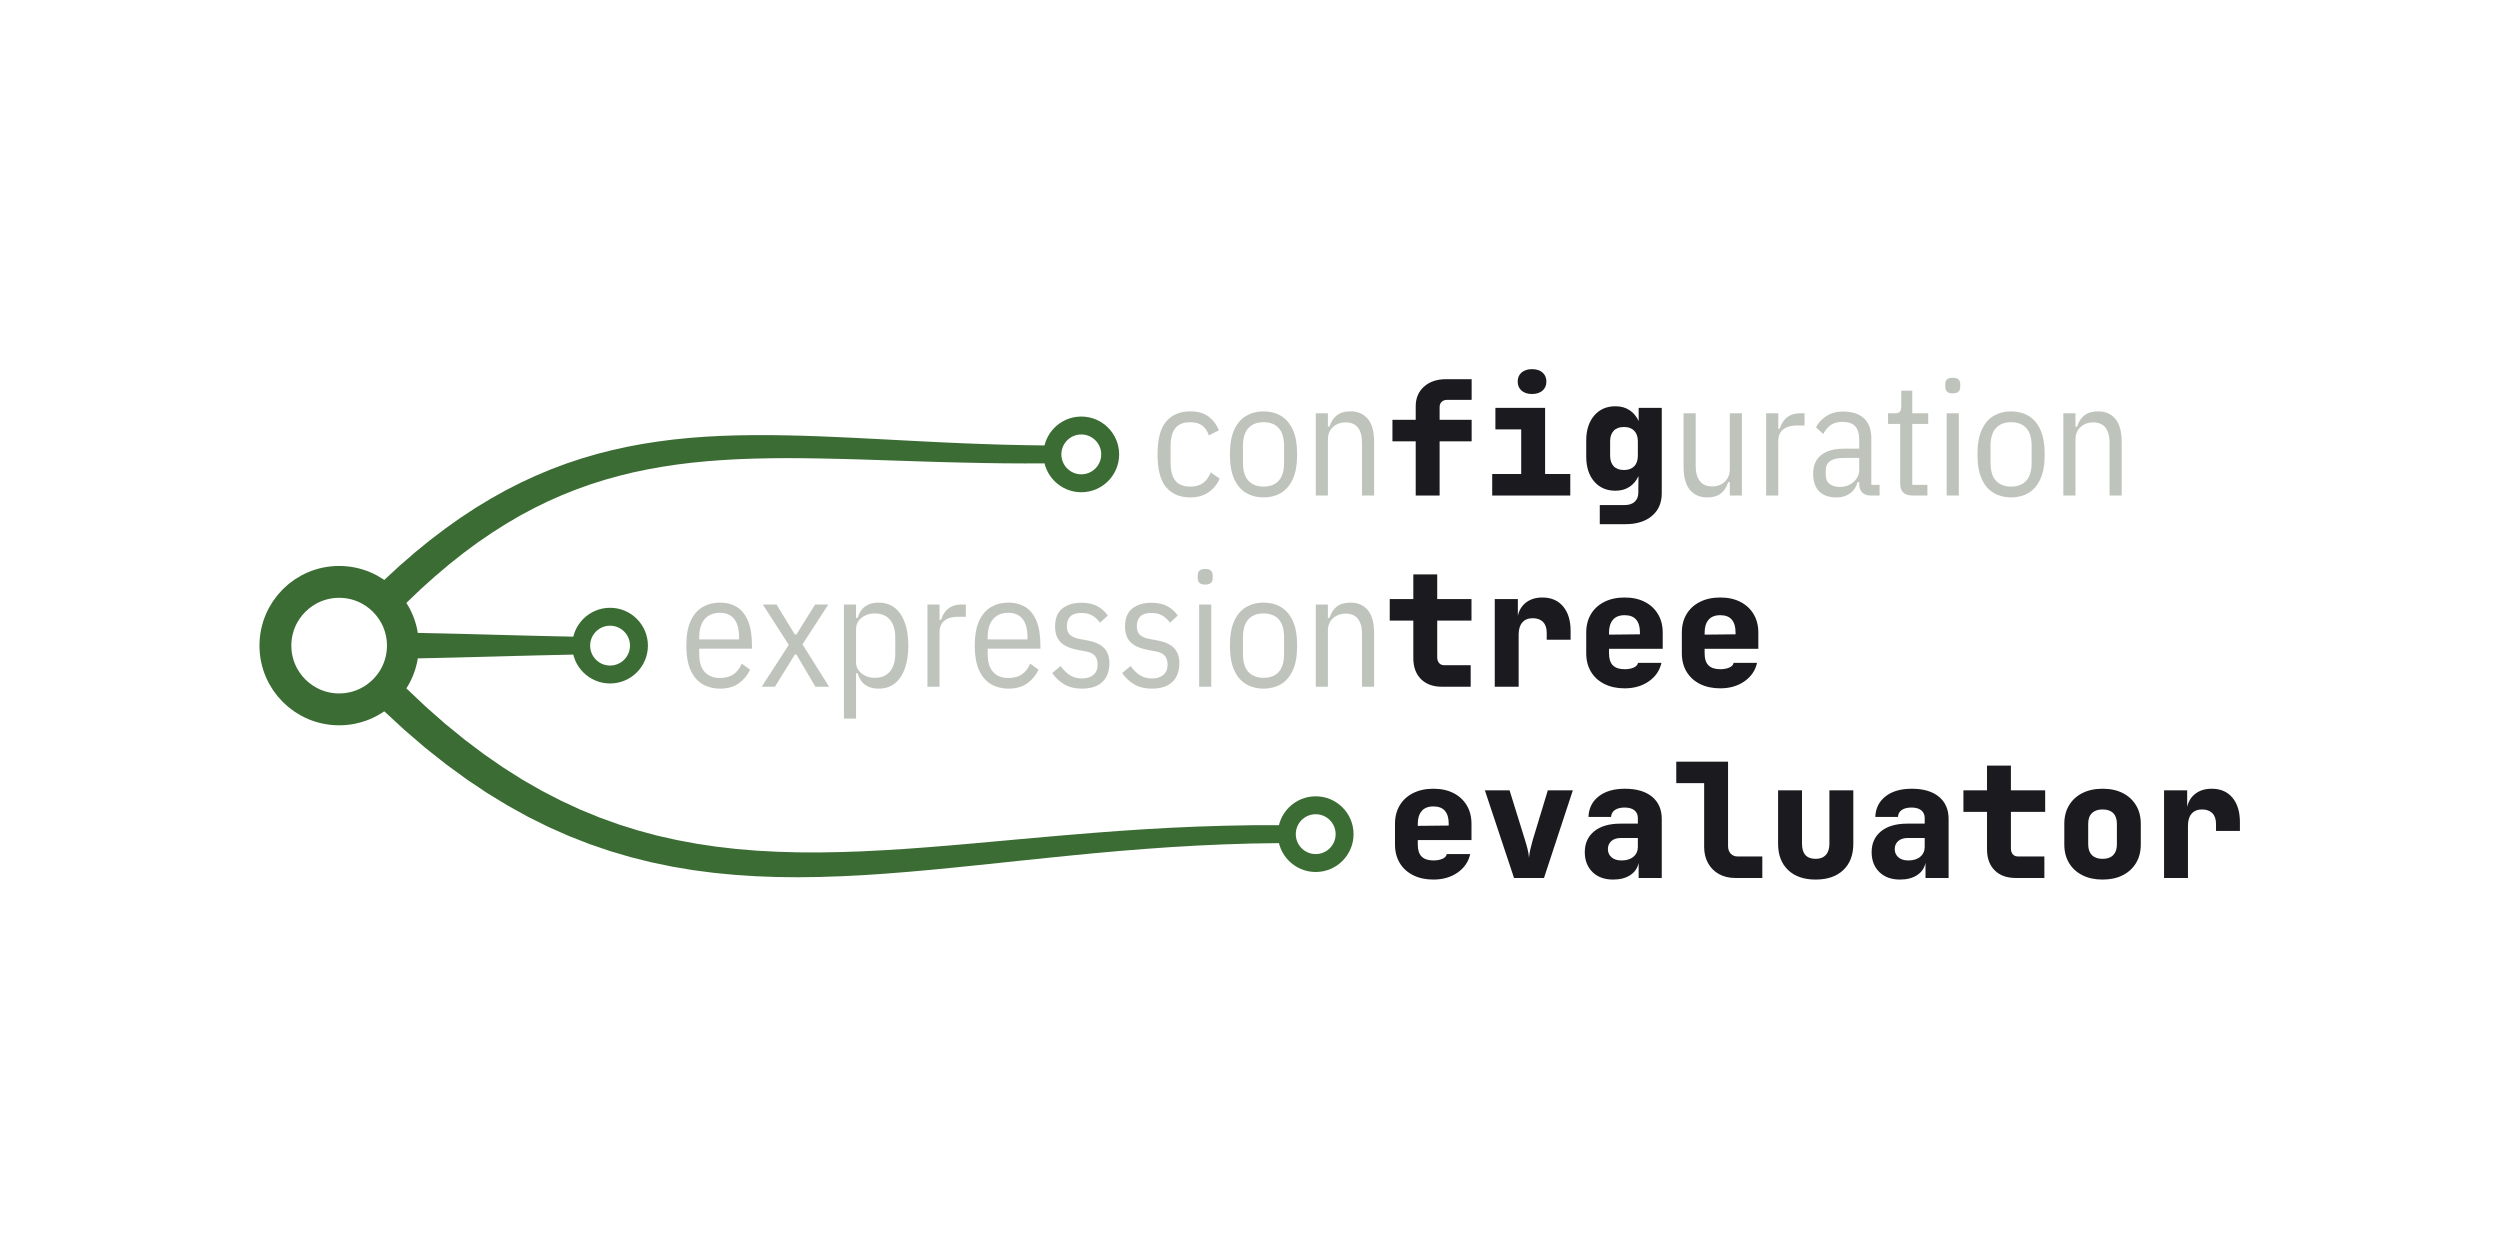
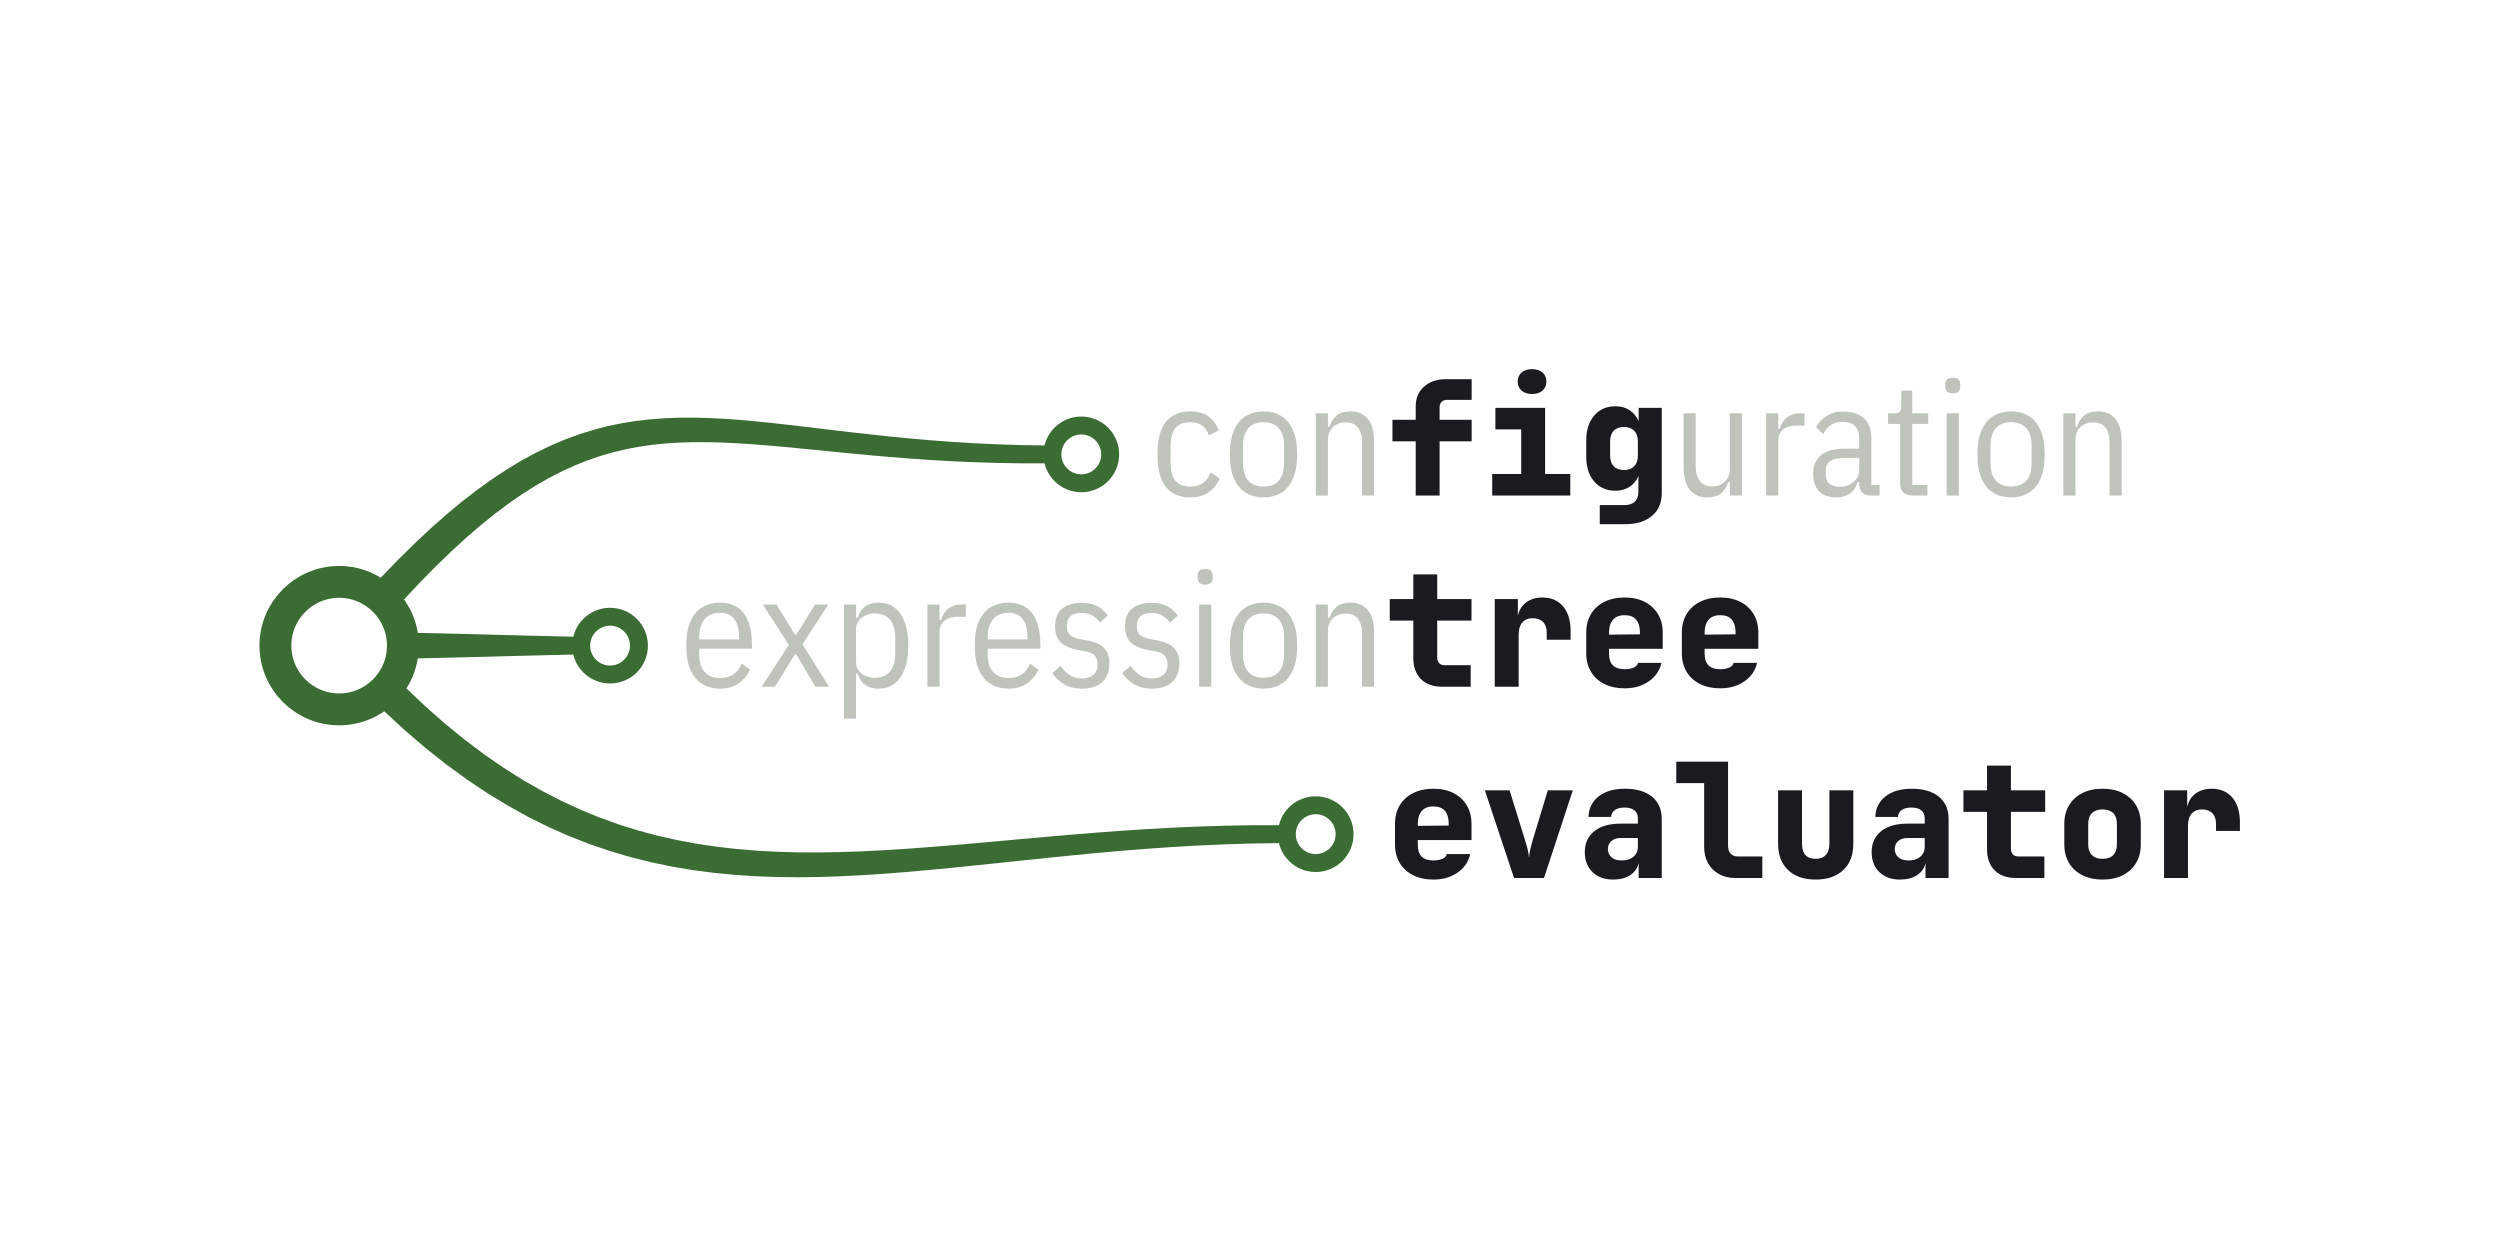
<svg xmlns="http://www.w3.org/2000/svg" viewBox="0 0 1280 640" width="1280" height="640">
  <rect width="1280" height="640" fill="#ffffff" />
  <g transform="translate(-106.58 172.11) scale(2.0398)">
    <g fill="#3b6c34" color="#3b6c34">
      <g class="arms">
        <path d="M156.88,80.88L158.05,80.86L159.19,80.83L160.31,80.81L161.4,80.79L162.47,80.76L163.51,80.74L164.53,80.71L165.54,80.69L166.53,80.67L167.5,80.64L168.45,80.62L169.39,80.59L170.32,80.57L171.24,80.55L172.16,80.52L173.06,80.5L173.96,80.48L174.85,80.45L175.74,80.43L176.63,80.41L177.52,80.38L178.41,80.36L179.3,80.33L180.2,80.31L181.1,80.29L182.02,80.26L182.94,80.24L183.87,80.22L184.81,80.19L185.76,80.17L186.73,80.14L187.72,80.12L188.73,80.1L189.75,80.07L190.79,80.05L191.86,80.03L192.95,80L194.07,79.98L195.21,79.95L196.38,79.93L196.38,75.43L195.21,75.41L194.07,75.38L192.95,75.36L191.86,75.34L190.79,75.31L189.75,75.29L188.73,75.26L187.72,75.24L186.73,75.22L185.76,75.19L184.81,75.17L183.87,75.15L182.94,75.12L182.02,75.1L181.1,75.07L180.2,75.05L179.3,75.03L178.41,75L177.52,74.98L176.63,74.96L175.74,74.93L174.85,74.91L173.96,74.88L173.06,74.86L172.16,74.84L171.24,74.81L170.32,74.79L169.39,74.76L168.45,74.74L167.5,74.72L166.53,74.69L165.54,74.67L164.53,74.65L163.51,74.62L162.47,74.6L161.4,74.58L160.31,74.55L159.19,74.53L158.05,74.5L156.88,74.48Z" />
-         <path d="M154.19,67.01L157.84,63.52L161.46,60.27L165.06,57.23L168.63,54.4L172.18,51.78L175.72,49.36L179.25,47.12L182.76,45.06L186.28,43.18L189.79,41.46L193.32,39.9L196.85,38.49L200.39,37.22L203.96,36.09L207.54,35.09L211.16,34.2L214.8,33.44L218.48,32.78L222.2,32.22L225.96,31.76L229.77,31.39L233.62,31.1L237.53,30.88L241.49,30.74L245.51,30.65L249.59,30.62L253.73,30.64L257.94,30.7L262.22,30.79L266.57,30.9L271,31.04L275.5,31.19L280.08,31.34L284.75,31.49L289.5,31.63L294.34,31.75L299.28,31.85L304.31,31.92L309.43,31.95L314.66,31.93L314.66,27.43L309.48,27.36L304.39,27.25L299.4,27.09L294.5,26.91L289.68,26.7L284.95,26.47L280.3,26.23L275.72,25.99L271.22,25.76L266.78,25.53L262.41,25.33L258.1,25.15L253.84,25L249.64,24.9L245.49,24.84L241.39,24.84L237.32,24.9L233.3,25.03L229.31,25.24L225.35,25.54L221.42,25.93L217.52,26.43L213.64,27.03L209.77,27.75L205.93,28.6L202.1,29.57L198.28,30.69L194.46,31.96L190.66,33.38L186.86,34.97L183.06,36.72L179.27,38.65L175.47,40.77L171.67,43.07L167.86,45.57L164.04,48.28L160.21,51.19L156.37,54.32L152.51,57.67L148.63,61.26Z" />
+         <path d="M153.6,66.15L157.73,61.75L161.73,57.69L165.62,53.93L169.4,50.48L173.07,47.32L176.66,44.44L180.16,41.83L183.59,39.47L186.96,37.36L190.27,35.48L193.53,33.81L196.77,32.35L199.98,31.08L203.18,30L206.38,29.09L209.59,28.33L212.83,27.73L216.1,27.26L219.42,26.93L222.79,26.72L226.23,26.61L229.74,26.61L233.34,26.7L237.02,26.87L240.8,27.11L244.69,27.41L248.69,27.76L252.82,28.16L257.07,28.58L261.46,29.01L266,29.46L270.68,29.9L275.53,30.32L280.55,30.72L285.74,31.08L291.12,31.39L296.7,31.64L302.47,31.82L308.46,31.92L314.66,31.93L314.66,27.43L308.53,27.34L302.62,27.15L296.92,26.89L291.41,26.55L286.1,26.16L280.97,25.71L276,25.23L271.2,24.72L266.55,24.2L262.04,23.67L257.67,23.15L253.41,22.64L249.27,22.16L245.23,21.71L241.28,21.32L237.42,20.98L233.62,20.72L229.89,20.54L226.22,20.45L222.58,20.47L218.98,20.61L215.41,20.88L211.86,21.29L208.32,21.86L204.78,22.59L201.25,23.51L197.7,24.61L194.14,25.92L190.56,27.43L186.96,29.16L183.32,31.13L179.65,33.33L175.92,35.78L172.14,38.49L168.29,41.46L164.37,44.71L160.37,48.25L156.27,52.09L152.07,56.23L147.75,60.69Z" />
        <path d="M148.63,94.1L153.84,98.9L159.02,103.35L164.2,107.45L169.36,111.22L174.51,114.67L179.65,117.8L184.79,120.65L189.93,123.2L195.08,125.48L200.22,127.49L205.38,129.25L210.54,130.77L215.71,132.06L220.9,133.14L226.11,134.02L231.33,134.7L236.58,135.21L241.85,135.56L247.16,135.76L252.5,135.82L257.88,135.75L263.31,135.57L268.78,135.3L274.3,134.93L279.88,134.49L285.52,133.99L291.23,133.44L297.01,132.85L302.87,132.24L308.8,131.61L314.82,130.99L320.92,130.37L327.12,129.77L333.42,129.21L339.82,128.7L346.33,128.24L352.94,127.86L359.67,127.56L366.52,127.35L373.5,127.25L373.5,122.75L366.45,122.76L359.53,122.89L352.73,123.1L346.05,123.4L339.48,123.77L333.03,124.2L326.69,124.68L320.45,125.19L314.31,125.72L308.28,126.26L302.33,126.8L296.48,127.33L290.72,127.83L285.04,128.29L279.44,128.7L273.92,129.04L268.47,129.32L263.1,129.5L257.79,129.59L252.55,129.57L247.36,129.42L242.23,129.15L237.16,128.73L232.13,128.15L227.15,127.41L222.2,126.49L217.3,125.39L212.42,124.08L207.56,122.56L202.73,120.82L197.9,118.84L193.09,116.61L188.27,114.13L183.45,111.37L178.63,108.32L173.79,104.98L168.93,101.32L164.04,97.34L159.13,93.02L154.19,88.35Z" />
        <g class="nodes">
          <circle cx="323.66" cy="29.68" r="7.25" fill="none" stroke="currentColor" stroke-width="4.5" />
          <circle cx="205.38" cy="77.68" r="7.25" fill="none" stroke="currentColor" stroke-width="4.5" />
          <circle cx="382.5" cy="125" r="7.25" fill="none" stroke="currentColor" stroke-width="4.5" />
        </g>
        <g class="root">
          <circle cx="137.38" cy="77.68" r="16" fill="none" stroke="currentColor" stroke-width="8" />
        </g>
      </g>
    </g>
    <path fill="#1b1a1f" d="M413.60 40L407.60 40L407.60 26.40L401.76 26.40L401.76 21L407.60 21L407.60 17.60Q407.60 14.52 409.70 12.66Q411.80 10.80 415.20 10.80L415.20 10.80L421.64 10.80L421.64 16L415.40 16Q414.60 16 414.10 16.50Q413.60 17 413.60 17.80L413.60 17.80L413.60 21L421.64 21L421.64 26.40L413.60 26.40L413.60 40ZM446.40 40L426.80 40L426.80 34.60L434.08 34.60L434.08 23.40L427.60 23.40L427.60 18L440.08 18L440.08 34.60L446.40 34.60L446.40 40ZM436.80 14.52L436.80 14.52Q435.16 14.52 434.18 13.68Q433.20 12.84 433.20 11.40L433.20 11.40Q433.20 9.96 434.18 9.12Q435.16 8.28 436.80 8.28L436.80 8.28Q438.44 8.28 439.42 9.12Q440.40 9.96 440.40 11.40L440.40 11.40Q440.40 12.84 439.42 13.68Q438.44 14.52 436.80 14.52ZM460.20 47.20L453.80 47.20L453.80 42.40L460 42.40Q461.68 42.40 462.58 41.56Q463.48 40.72 463.48 39.24L463.48 39.24L463.48 38.40L463.52 35.12Q462.72 36.88 461.24 37.84Q459.76 38.80 457.72 38.80L457.72 38.80Q454.40 38.80 452.40 36.48Q450.40 34.16 450.40 30.20L450.40 30.20L450.40 26.20Q450.40 22.28 452.40 19.94Q454.40 17.60 457.72 17.60L457.72 17.60Q459.80 17.60 461.28 18.58Q462.76 19.56 463.56 21.32L463.56 21.32L463.56 18L469.36 18L469.36 39.44Q469.36 43.04 466.90 45.12Q464.44 47.20 460.20 47.20L460.20 47.20ZM459.88 33.60L459.88 33.60Q461.52 33.60 462.44 32.66Q463.36 31.72 463.36 30L463.36 30L463.36 26.40Q463.36 24.68 462.44 23.74Q461.52 22.80 459.88 22.80L459.88 22.80Q458.20 22.80 457.30 23.74Q456.40 24.68 456.40 26.40L456.40 26.40L456.40 30Q456.40 31.72 457.30 32.66Q458.20 33.60 459.88 33.60ZM421.40 88L414.20 88Q410.84 88 408.92 86.08Q407 84.16 407 80.80L407 80.80L407 71.40L401.08 71.40L401.08 66L407 66L407 59.80L413 59.80L413 66L421.60 66L421.60 71.40L413 71.40L413 80.60Q413 81.48 413.46 82.04Q413.92 82.60 414.80 82.60L414.80 82.60L421.40 82.60L421.40 88ZM433.44 88L427.44 88L427.44 66L433.24 66L433.24 70.16Q433.72 68.04 435.34 66.82Q436.96 65.60 439.40 65.60L439.40 65.60Q442.72 65.60 444.60 67.84Q446.48 70.08 446.48 74L446.48 74L446.48 76.20L440.48 76.20L440.48 74.40Q440.48 72.68 439.56 71.74Q438.64 70.80 436.96 70.80L436.96 70.80Q435.28 70.80 434.36 71.86Q433.44 72.92 433.44 74.88L433.44 74.88L433.44 88ZM460.04 88.40L460.04 88.40Q457.12 88.40 454.94 87.30Q452.76 86.20 451.58 84.22Q450.40 82.24 450.40 79.60L450.40 79.60L450.40 74.40Q450.40 71.76 451.58 69.78Q452.76 67.80 454.94 66.70Q457.12 65.60 460.04 65.60L460.04 65.60Q462.96 65.60 465.10 66.70Q467.24 67.80 468.42 69.78Q469.60 71.76 469.60 74.40L469.60 74.40L469.60 78.48L456.12 78.48L456.12 79.60Q456.12 81.68 457.10 82.64Q458.08 83.60 460.04 83.60L460.04 83.60Q461.32 83.60 462.28 83.20Q463.24 82.80 463.40 82L463.40 82L469.28 82Q468.64 84.88 466.12 86.64Q463.60 88.40 460.04 88.40ZM456.12 74.40L456.12 74.40L456.12 74.92L463.88 74.84L463.88 74.32Q463.88 72.28 462.94 71.16Q462 70.04 460.04 70.04L460.04 70.04Q458.08 70.04 457.10 71.20Q456.12 72.36 456.12 74.40ZM484.04 88.40L484.04 88.40Q481.12 88.40 478.94 87.30Q476.76 86.20 475.58 84.22Q474.40 82.24 474.40 79.60L474.40 79.60L474.40 74.40Q474.40 71.76 475.58 69.78Q476.76 67.80 478.94 66.70Q481.12 65.60 484.04 65.60L484.04 65.60Q486.96 65.60 489.10 66.70Q491.24 67.80 492.42 69.78Q493.60 71.76 493.60 74.40L493.60 74.40L493.60 78.48L480.12 78.48L480.12 79.60Q480.12 81.68 481.10 82.64Q482.08 83.60 484.04 83.60L484.04 83.60Q485.32 83.60 486.28 83.20Q487.24 82.80 487.40 82L487.40 82L493.28 82Q492.64 84.88 490.12 86.64Q487.60 88.40 484.04 88.40ZM480.12 74.40L480.12 74.40L480.12 74.92L487.88 74.84L487.88 74.32Q487.88 72.28 486.94 71.16Q486 70.04 484.04 70.04L484.04 70.04Q482.08 70.04 481.10 71.20Q480.12 72.36 480.12 74.40ZM412.04 136.40L412.04 136.40Q409.12 136.40 406.94 135.30Q404.76 134.20 403.58 132.22Q402.40 130.24 402.40 127.60L402.40 127.60L402.40 122.40Q402.40 119.76 403.58 117.78Q404.76 115.80 406.94 114.70Q409.12 113.60 412.04 113.60L412.04 113.60Q414.96 113.60 417.10 114.70Q419.24 115.80 420.42 117.78Q421.60 119.76 421.60 122.40L421.60 122.40L421.60 126.48L408.12 126.48L408.12 127.60Q408.12 129.68 409.10 130.64Q410.08 131.60 412.04 131.60L412.04 131.60Q413.32 131.60 414.28 131.20Q415.24 130.80 415.40 130L415.40 130L421.28 130Q420.64 132.88 418.12 134.64Q415.60 136.40 412.04 136.40ZM408.12 122.40L408.12 122.40L408.12 122.92L415.88 122.84L415.88 122.32Q415.88 120.28 414.94 119.16Q414 118.04 412.04 118.04L412.04 118.04Q410.08 118.04 409.10 119.20Q408.12 120.36 408.12 122.40ZM439.80 136L432.28 136L424.96 114L431.16 114L435 126.36Q435.36 127.48 435.66 128.68Q435.96 129.88 436.04 130.92L436.04 130.92Q436.12 129.88 436.40 128.68Q436.68 127.48 437 126.40L437 126.40L440.76 114L447.04 114L439.80 136ZM457.16 136.40L457.16 136.40Q453.88 136.40 451.96 134.50Q450.04 132.60 450.04 129.52L450.04 129.52Q450.04 126.20 452.40 124.28Q454.76 122.36 459.04 122.36L459.04 122.36L463.36 122.36L463.36 120.96Q463.36 119.72 462.50 119.02Q461.64 118.32 460.04 118.32L460.04 118.32Q458.52 118.32 457.62 118.92Q456.72 119.52 456.64 120.68L456.64 120.68L450.96 120.68Q451.08 117.44 453.52 115.52Q455.96 113.60 460.12 113.60L460.12 113.60Q464.48 113.60 466.92 115.60Q469.36 117.60 469.36 121.20L469.36 121.20L469.36 136L463.56 136L463.56 132.20Q463.16 134.16 461.46 135.28Q459.76 136.40 457.16 136.40ZM459.28 131.60L459.28 131.60Q461.16 131.60 462.26 130.66Q463.36 129.72 463.36 128.20L463.36 128.20L463.36 125.96L459.16 125.96Q457.56 125.96 456.70 126.74Q455.84 127.52 455.84 128.76L455.84 128.76Q455.84 130 456.74 130.80Q457.64 131.60 459.28 131.60ZM494.60 136L487.80 136Q485.48 136 483.72 135.02Q481.96 134.04 480.98 132.28Q480 130.52 480 128.20L480 128.20L480 112.20L473 112.20L473 106.80L486 106.80L486 128Q486 129.16 486.66 129.88Q487.32 130.60 488.40 130.60L488.40 130.60L494.60 130.60L494.60 136ZM508 136.40L508 136.40Q503.56 136.40 501.06 134Q498.56 131.60 498.56 127.44L498.56 127.44L498.56 114L504.56 114L504.56 127.40Q504.56 131.20 508 131.20L508 131.20Q509.64 131.20 510.54 130.22Q511.44 129.24 511.44 127.40L511.44 127.40L511.44 114L517.44 114L517.44 127.44Q517.44 131.64 514.92 134.02Q512.40 136.40 508 136.40ZM529.16 136.40L529.16 136.40Q525.88 136.40 523.96 134.50Q522.04 132.60 522.04 129.52L522.04 129.52Q522.04 126.20 524.40 124.28Q526.76 122.36 531.04 122.36L531.04 122.36L535.36 122.36L535.36 120.96Q535.36 119.72 534.50 119.02Q533.64 118.32 532.04 118.32L532.04 118.32Q530.52 118.32 529.62 118.92Q528.72 119.52 528.64 120.68L528.64 120.68L522.96 120.68Q523.08 117.44 525.52 115.52Q527.96 113.60 532.12 113.60L532.12 113.60Q536.48 113.60 538.92 115.60Q541.36 117.60 541.36 121.20L541.36 121.20L541.36 136L535.56 136L535.56 132.20Q535.16 134.16 533.46 135.28Q531.76 136.40 529.16 136.40ZM531.28 131.60L531.28 131.60Q533.16 131.60 534.26 130.66Q535.36 129.72 535.36 128.20L535.36 128.20L535.36 125.96L531.16 125.96Q529.56 125.96 528.70 126.74Q527.84 127.52 527.84 128.76L527.84 128.76Q527.84 130 528.74 130.80Q529.64 131.60 531.28 131.60ZM565.40 136L558.20 136Q554.84 136 552.92 134.08Q551 132.16 551 128.80L551 128.80L551 119.40L545.08 119.40L545.08 114L551 114L551 107.80L557 107.80L557 114L565.60 114L565.60 119.40L557 119.40L557 128.60Q557 129.48 557.46 130.04Q557.92 130.60 558.80 130.60L558.80 130.60L565.40 130.60L565.40 136ZM580 136.40L580 136.40Q577.08 136.40 574.92 135.30Q572.76 134.20 571.58 132.22Q570.40 130.24 570.40 127.60L570.40 127.60L570.40 122.40Q570.40 119.76 571.58 117.78Q572.76 115.80 574.92 114.70Q577.08 113.60 580 113.60L580 113.60Q582.96 113.60 585.10 114.70Q587.24 115.80 588.42 117.78Q589.60 119.76 589.60 122.40L589.60 122.40L589.60 127.60Q589.60 130.24 588.42 132.22Q587.24 134.20 585.10 135.30Q582.96 136.40 580 136.40ZM580 131.20L580 131.20Q581.76 131.20 582.68 130.26Q583.60 129.32 583.60 127.60L583.60 127.60L583.60 122.40Q583.60 120.64 582.68 119.72Q581.76 118.80 580 118.80L580 118.80Q578.28 118.80 577.34 119.72Q576.40 120.64 576.40 122.40L576.40 122.40L576.40 127.60Q576.40 129.32 577.34 130.26Q578.28 131.20 580 131.20ZM601.44 136L595.44 136L595.44 114L601.24 114L601.24 118.16Q601.72 116.04 603.34 114.82Q604.96 113.60 607.40 113.60L607.40 113.60Q610.72 113.60 612.60 115.84Q614.48 118.08 614.48 122L614.48 122L614.48 124.20L608.48 124.20L608.48 122.40Q608.48 120.68 607.56 119.74Q606.64 118.80 604.96 118.80L604.96 118.80Q603.28 118.80 602.36 119.86Q601.44 120.92 601.44 122.88L601.44 122.88L601.44 136Z" />
    <path fill="#7f8a7b" fill-opacity="0.5" d="M351.00 40.48L351.00 40.48Q347.16 40.48 344.98 37.96Q342.80 35.44 342.80 29.68L342.80 29.68Q342.80 23.92 344.98 21.40Q347.16 18.88 351.00 18.88L351.00 18.88Q353.92 18.88 355.66 20.22Q357.40 21.56 358.20 23.64L358.20 23.64L355.68 24.92Q355.16 23.32 354.04 22.46Q352.92 21.60 351.00 21.60L351.00 21.60Q348.48 21.60 347.28 23.08Q346.08 24.56 346.08 27.60L346.08 27.60L346.08 31.76Q346.08 34.80 347.28 36.28Q348.48 37.76 351.00 37.76L351.00 37.76Q353.00 37.76 354.22 36.86Q355.44 35.96 356.16 34.20L356.16 34.20L358.40 35.76Q357.48 37.88 355.62 39.18Q353.76 40.48 351.00 40.48ZM369.40 40.48L369.40 40.48Q367 40.48 365.08 39.38Q363.16 38.28 362.06 35.90Q360.96 33.52 360.96 29.68L360.96 29.68Q360.96 25.84 362.06 23.46Q363.16 21.08 365.08 19.98Q367 18.88 369.40 18.88L369.40 18.88Q371.84 18.88 373.74 19.98Q375.64 21.08 376.74 23.46Q377.84 25.84 377.84 29.68L377.84 29.68Q377.84 33.52 376.74 35.90Q375.64 38.28 373.74 39.38Q371.84 40.48 369.40 40.48ZM369.40 37.76L369.40 37.76Q371.88 37.76 373.22 36.28Q374.56 34.80 374.56 31.76L374.56 31.76L374.56 27.60Q374.56 24.56 373.22 23.08Q371.88 21.60 369.40 21.60L369.40 21.60Q366.96 21.60 365.60 23.08Q364.24 24.56 364.24 27.60L364.24 27.60L364.24 31.76Q364.24 34.80 365.60 36.28Q366.96 37.76 369.40 37.76ZM385.56 25.92L385.56 40L382.52 40L382.52 19.36L385.56 19.36L385.56 22.72L385.96 22.72Q386.56 20.84 387.82 19.86Q389.08 18.88 391.24 18.88L391.24 18.88Q394 18.88 395.58 20.76Q397.16 22.64 397.16 26.56L397.16 26.56L397.16 40L394.12 40L394.12 26.76Q394.12 24.28 393.10 22.96Q392.08 21.64 389.96 21.64L389.96 21.64Q388.76 21.64 387.76 22.16Q386.76 22.68 386.16 23.62Q385.56 24.56 385.56 25.92L385.56 25.92ZM489.48 40L486.44 40L486.44 36.64L486.04 36.64Q485.44 38.52 484.18 39.50Q482.92 40.48 480.76 40.48L480.76 40.48Q478 40.48 476.42 38.58Q474.84 36.68 474.84 32.80L474.84 32.80L474.84 19.36L477.88 19.36L477.88 32.60Q477.88 35.04 478.92 36.38Q479.96 37.72 482.04 37.72L482.04 37.72Q483.28 37.72 484.26 37.20Q485.24 36.68 485.84 35.72Q486.44 34.76 486.44 33.44L486.44 33.44L486.44 19.36L489.48 19.36L489.48 40ZM498.60 26.28L498.60 40L495.56 40L495.56 19.36L498.60 19.36L498.60 23.20L499 23.20Q499.36 22 500.04 21.14Q500.72 20.28 501.74 19.82Q502.76 19.36 504.08 19.36L504.08 19.36L505.20 19.36L505.20 22.44L503.20 22.44Q501.76 22.44 500.74 22.88Q499.72 23.32 499.16 24.16Q498.60 25 498.60 26.28L498.60 26.28ZM524.04 37.32L524.04 40L521.88 40Q520.92 40 520.26 39.66Q519.60 39.32 519.26 38.66Q518.92 38 518.92 37.04L518.92 37.04L518.92 36.24L519.32 36.64L518.52 36.64Q518 38.48 516.60 39.48Q515.20 40.48 513.32 40.48L513.32 40.48Q510.32 40.48 508.84 38.94Q507.36 37.40 507.36 34.48L507.36 34.48Q507.36 32.56 508.20 31.16Q509.04 29.76 510.78 29Q512.52 28.24 515.20 28.24L515.20 28.24L518.92 28.24L518.92 25.96Q518.92 23.68 517.90 22.60Q516.88 21.52 514.68 21.52L514.68 21.52Q512.92 21.52 511.80 22.30Q510.68 23.08 509.88 24.56L509.88 24.56L508.08 22.88Q508.88 21.24 510.66 20.08Q512.44 18.92 514.80 18.92L514.80 18.92Q518.28 18.92 520.12 20.62Q521.96 22.32 521.96 25.64L521.96 25.64L521.96 37.32L524.04 37.32ZM518.92 33.68L518.92 30.56L515.12 30.56Q512.72 30.56 511.62 31.36Q510.52 32.16 510.52 33.68L510.52 33.68L510.52 34.80Q510.52 36.36 511.50 37.10Q512.48 37.84 514.08 37.84L514.08 37.84Q515.48 37.84 516.58 37.24Q517.68 36.64 518.30 35.68Q518.92 34.72 518.92 33.68L518.92 33.68ZM536.04 37.32L536.04 40L532.32 40Q530.72 40 529.96 39.24Q529.20 38.48 529.20 36.88L529.20 36.88L529.20 22.04L526.16 22.04L526.16 19.36L527.96 19.36Q528.88 19.36 529.18 18.88Q529.48 18.40 529.48 17.52L529.48 17.52L529.48 13.68L532.24 13.68L532.24 19.36L536.24 19.36L536.24 22.04L532.24 22.04L532.24 37.32L536.04 37.32ZM542.40 14.36L542.40 14.36Q541.40 14.36 540.96 13.92Q540.52 13.48 540.52 12.72L540.52 12.72L540.52 12.08Q540.52 11.28 540.96 10.86Q541.40 10.44 542.40 10.44L542.40 10.44Q543.40 10.44 543.84 10.86Q544.28 11.28 544.28 12.08L544.28 12.08L544.28 12.72Q544.28 13.48 543.84 13.92Q543.40 14.36 542.40 14.36ZM543.92 40L540.88 40L540.88 19.36L543.92 19.36L543.92 40ZM557.04 40.48L557.04 40.48Q554.64 40.48 552.72 39.38Q550.80 38.28 549.70 35.90Q548.60 33.52 548.60 29.68L548.60 29.68Q548.60 25.84 549.70 23.46Q550.80 21.08 552.72 19.98Q554.64 18.88 557.04 18.88L557.04 18.88Q559.48 18.88 561.38 19.98Q563.28 21.08 564.38 23.46Q565.48 25.84 565.48 29.68L565.48 29.68Q565.48 33.52 564.38 35.90Q563.28 38.28 561.38 39.38Q559.48 40.48 557.04 40.48ZM557.04 37.76L557.04 37.76Q559.52 37.76 560.86 36.28Q562.20 34.80 562.20 31.76L562.20 31.76L562.20 27.60Q562.20 24.56 560.86 23.08Q559.52 21.60 557.04 21.60L557.04 21.60Q554.60 21.60 553.24 23.08Q551.88 24.56 551.88 27.60L551.88 27.60L551.88 31.76Q551.88 34.80 553.24 36.28Q554.60 37.76 557.04 37.76ZM573.20 25.92L573.20 40L570.16 40L570.16 19.36L573.20 19.36L573.20 22.72L573.60 22.72Q574.20 20.84 575.46 19.86Q576.72 18.88 578.88 18.88L578.88 18.88Q581.64 18.88 583.22 20.76Q584.80 22.64 584.80 26.56L584.80 26.56L584.80 40L581.76 40L581.76 26.76Q581.76 24.28 580.74 22.96Q579.72 21.64 577.60 21.64L577.60 21.64Q576.40 21.64 575.40 22.16Q574.40 22.68 573.80 23.62Q573.20 24.56 573.20 25.92L573.20 25.92ZM232.96 88.48L232.96 88.48Q230.56 88.48 228.64 87.38Q226.72 86.28 225.62 83.90Q224.52 81.52 224.52 77.68L224.52 77.68Q224.52 73.84 225.62 71.46Q226.72 69.08 228.64 67.98Q230.56 66.88 232.96 66.88L232.96 66.88Q235.40 66.88 237.20 67.98Q239 69.08 240 71.46Q241 73.84 241 77.68L241 77.68L241 78.44L227.76 78.44L227.76 79.76Q227.76 82.80 229.14 84.30Q230.52 85.80 232.96 85.80L232.96 85.80Q235.04 85.80 236.36 84.88Q237.68 83.96 238.44 82.20L238.44 82.20L240.52 83.72Q239.56 85.80 237.70 87.14Q235.84 88.48 232.96 88.48ZM232.96 69.44L232.96 69.44Q231.32 69.44 230.16 70.14Q229 70.84 228.38 72.20Q227.76 73.56 227.76 75.60L227.76 75.60L227.76 76.12L237.76 76.12L237.76 75.60Q237.76 73.56 237.22 72.20Q236.68 70.84 235.62 70.14Q234.56 69.44 232.96 69.44ZM246.76 88L243.44 88L250.24 77.48L243.72 67.36L247.16 67.36L251.76 74.88L252.16 74.88L256.84 67.36L260.16 67.36L253.68 77.36L260.36 88L256.92 88L252.16 79.92L251.76 79.92L246.76 88ZM267.12 96L264.08 96L264.08 67.36L267.12 67.36L267.12 70.72L267.52 70.72Q268.12 68.72 269.46 67.80Q270.80 66.88 272.72 66.88L272.72 66.88Q275.20 66.88 276.86 68.20Q278.52 69.52 279.38 71.94Q280.24 74.36 280.24 77.68L280.24 77.68Q280.24 81 279.38 83.42Q278.52 85.84 276.86 87.16Q275.20 88.48 272.72 88.48L272.72 88.48Q270.80 88.48 269.46 87.56Q268.12 86.64 267.52 84.64L267.52 84.64L267.12 84.64L267.12 96ZM271.80 85.76L271.80 85.76Q274.32 85.76 275.64 84.16Q276.96 82.56 276.96 79.76L276.96 79.76L276.96 75.60Q276.96 72.76 275.64 71.18Q274.32 69.60 271.80 69.60L271.80 69.60Q270.52 69.60 269.46 70.10Q268.40 70.60 267.76 71.48Q267.12 72.36 267.12 73.52L267.12 73.52L267.12 81.84Q267.12 83 267.76 83.88Q268.40 84.76 269.46 85.26Q270.52 85.76 271.80 85.76ZM288.08 74.28L288.08 88L285.04 88L285.04 67.36L288.08 67.36L288.08 71.20L288.48 71.20Q288.84 70 289.52 69.14Q290.20 68.28 291.22 67.82Q292.24 67.36 293.56 67.36L293.56 67.36L294.68 67.36L294.68 70.44L292.68 70.44Q291.24 70.44 290.22 70.88Q289.20 71.32 288.64 72.16Q288.08 73 288.08 74.28L288.08 74.28ZM305.36 88.48L305.36 88.48Q302.96 88.48 301.04 87.38Q299.12 86.28 298.02 83.90Q296.92 81.52 296.92 77.68L296.92 77.68Q296.92 73.84 298.02 71.46Q299.12 69.08 301.04 67.98Q302.96 66.88 305.36 66.88L305.36 66.88Q307.80 66.88 309.60 67.98Q311.40 69.08 312.40 71.46Q313.40 73.84 313.40 77.68L313.40 77.68L313.40 78.44L300.16 78.44L300.16 79.76Q300.16 82.80 301.54 84.30Q302.92 85.80 305.36 85.80L305.36 85.80Q307.44 85.80 308.76 84.88Q310.08 83.96 310.84 82.20L310.84 82.20L312.92 83.72Q311.96 85.80 310.10 87.14Q308.24 88.48 305.36 88.48ZM305.36 69.44L305.36 69.44Q303.72 69.44 302.56 70.14Q301.40 70.84 300.78 72.20Q300.16 73.56 300.16 75.60L300.16 75.60L300.16 76.12L310.16 76.12L310.16 75.60Q310.16 73.56 309.62 72.20Q309.08 70.84 308.02 70.14Q306.96 69.44 305.36 69.44ZM323.84 88.48L323.84 88.48Q321.28 88.48 319.46 87.44Q317.64 86.40 316.36 84.56L316.36 84.56L318.48 82.80Q319.56 84.32 320.84 85.12Q322.12 85.92 323.84 85.92L323.84 85.92Q325.64 85.92 326.70 85.02Q327.76 84.12 327.76 82.44L327.76 82.44Q327.76 81.08 327.08 80.24Q326.40 79.40 324.56 79.08L324.56 79.08L323 78.80Q321.04 78.44 319.72 77.74Q318.40 77.04 317.74 75.86Q317.08 74.68 317.08 72.92L317.08 72.92Q317.08 69.76 318.92 68.34Q320.76 66.92 323.68 66.92L323.68 66.92Q325.24 66.92 326.44 67.28Q327.64 67.64 328.60 68.36Q329.56 69.08 330.32 70.12L330.32 70.12L328.36 71.92Q327.72 70.96 326.58 70.22Q325.44 69.48 323.68 69.48L323.68 69.48Q321.84 69.48 320.94 70.32Q320.04 71.16 320.04 72.80L320.04 72.80Q320.04 74.28 320.84 75Q321.64 75.72 323.36 76.04L323.36 76.04L324.92 76.32Q328.08 76.88 329.40 78.30Q330.72 79.72 330.72 82.08L330.72 82.08Q330.72 84.08 329.94 85.52Q329.16 86.96 327.62 87.72Q326.08 88.48 323.84 88.48ZM341.40 88.48L341.40 88.48Q338.84 88.48 337.02 87.44Q335.20 86.40 333.92 84.56L333.92 84.56L336.04 82.80Q337.12 84.32 338.40 85.12Q339.68 85.92 341.40 85.92L341.40 85.92Q343.20 85.92 344.26 85.02Q345.32 84.12 345.32 82.44L345.32 82.44Q345.32 81.08 344.64 80.24Q343.96 79.40 342.12 79.08L342.12 79.08L340.56 78.80Q338.60 78.44 337.28 77.74Q335.96 77.04 335.30 75.86Q334.64 74.68 334.64 72.92L334.64 72.92Q334.64 69.76 336.48 68.34Q338.32 66.92 341.24 66.92L341.24 66.92Q342.80 66.92 344 67.28Q345.20 67.64 346.16 68.36Q347.12 69.08 347.88 70.12L347.88 70.12L345.92 71.92Q345.28 70.96 344.14 70.22Q343 69.48 341.24 69.48L341.24 69.48Q339.40 69.48 338.50 70.32Q337.60 71.16 337.60 72.80L337.60 72.80Q337.60 74.28 338.40 75Q339.20 75.72 340.92 76.04L340.92 76.04L342.48 76.32Q345.64 76.88 346.96 78.30Q348.28 79.72 348.28 82.08L348.28 82.08Q348.28 84.08 347.50 85.52Q346.72 86.96 345.18 87.72Q343.64 88.48 341.40 88.48ZM354.76 62.36L354.76 62.36Q353.76 62.36 353.32 61.92Q352.88 61.48 352.88 60.72L352.88 60.72L352.88 60.08Q352.88 59.28 353.32 58.86Q353.76 58.44 354.76 58.44L354.76 58.44Q355.76 58.44 356.20 58.86Q356.64 59.28 356.64 60.08L356.64 60.08L356.64 60.72Q356.64 61.48 356.20 61.92Q355.76 62.36 354.76 62.36ZM356.28 88L353.24 88L353.24 67.36L356.28 67.36L356.28 88ZM369.40 88.48L369.40 88.48Q367 88.48 365.08 87.38Q363.16 86.28 362.06 83.90Q360.96 81.52 360.96 77.68L360.96 77.68Q360.96 73.84 362.06 71.46Q363.16 69.08 365.08 67.98Q367 66.88 369.40 66.88L369.40 66.88Q371.84 66.88 373.74 67.98Q375.64 69.08 376.74 71.46Q377.84 73.84 377.84 77.68L377.84 77.68Q377.84 81.52 376.74 83.90Q375.64 86.28 373.74 87.38Q371.84 88.48 369.40 88.48ZM369.40 85.76L369.40 85.76Q371.88 85.76 373.22 84.28Q374.56 82.80 374.56 79.76L374.56 79.76L374.56 75.60Q374.56 72.56 373.22 71.08Q371.88 69.60 369.40 69.60L369.40 69.60Q366.96 69.60 365.60 71.08Q364.24 72.56 364.24 75.60L364.24 75.60L364.24 79.76Q364.24 82.80 365.60 84.28Q366.96 85.76 369.40 85.76ZM385.56 73.92L385.56 88L382.52 88L382.52 67.36L385.56 67.36L385.56 70.72L385.96 70.72Q386.56 68.84 387.82 67.86Q389.08 66.88 391.24 66.88L391.24 66.88Q394 66.88 395.58 68.76Q397.16 70.64 397.16 74.56L397.16 74.56L397.16 88L394.12 88L394.12 74.76Q394.12 72.28 393.10 70.96Q392.08 69.64 389.96 69.64L389.96 69.64Q388.76 69.64 387.76 70.16Q386.76 70.68 386.16 71.62Q385.56 72.56 385.56 73.92L385.56 73.92Z" />
  </g>
</svg>
